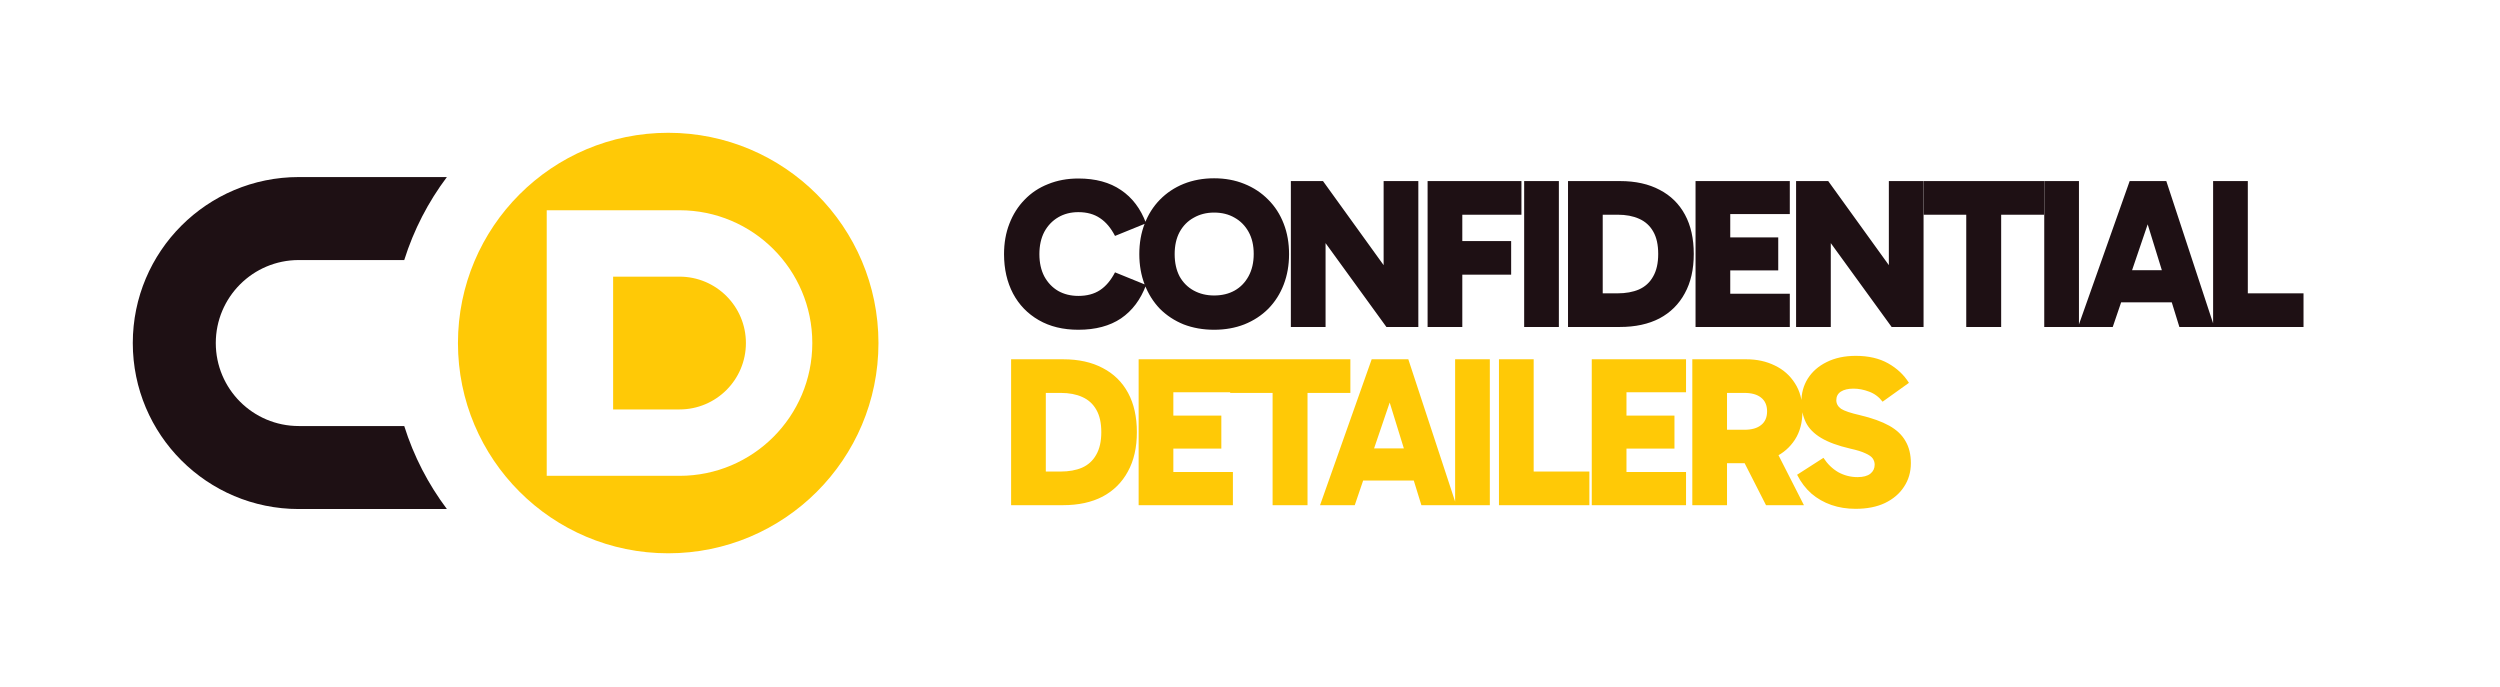
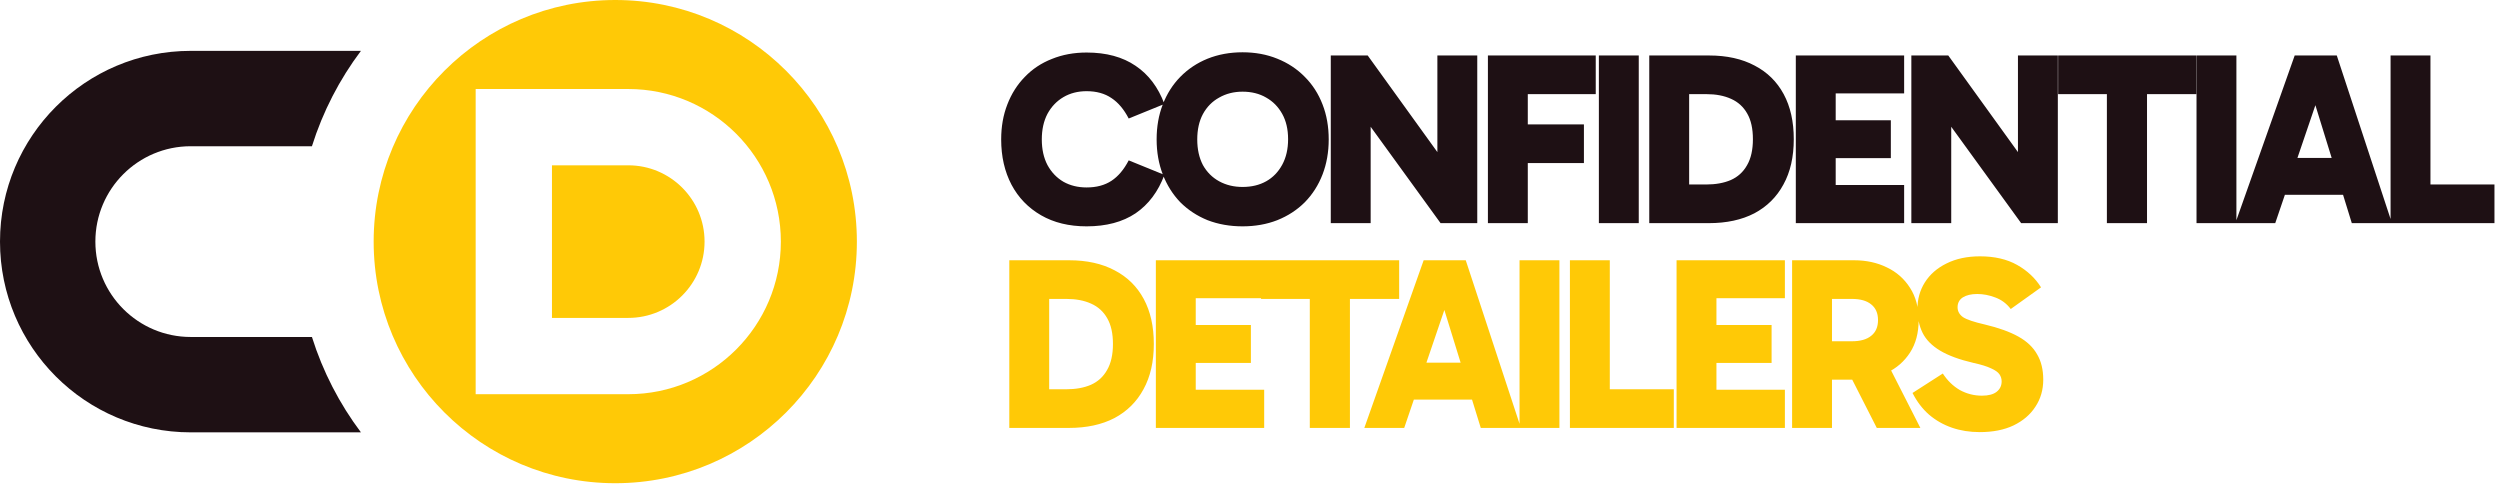
- <svg xmlns="http://www.w3.org/2000/svg" width="5648" height="1550" viewBox="0 0 5648 1550" fill="none">
-   <path fill-rule="evenodd" clip-rule="evenodd" d="M675 400H1009.61C967.573 455.959 934.715 519.204 913.264 587.5H675C571.447 587.5 487.5 671.447 487.5 775C487.5 878.554 571.446 962.5 675 962.5H913.264C934.715 1030.8 967.573 1094.04 1009.61 1150H675C467.893 1150 300 982.107 300 775C300 567.893 467.893 400 675 400Z" fill="#1E1014" />
-   <path fill-rule="evenodd" clip-rule="evenodd" d="M1509.61 1250C1771.94 1250 1984.61 1037.34 1984.61 775C1984.61 512.665 1771.94 300 1509.61 300C1247.27 300 1034.61 512.665 1034.61 775C1034.61 1037.34 1247.27 1250 1509.61 1250ZM1385.16 625H1535.16C1618 625 1685.16 692.157 1685.16 775C1685.16 857.843 1618 925 1535.16 925H1385.16V625ZM1235.16 1075V475H1535.16C1700.84 475 1835.16 609.315 1835.16 775C1835.16 940.685 1700.84 1075 1535.16 1075H1235.16Z" fill="#FFC906" />
-   <path d="M2436.27 744.991C2401.74 744.991 2371.9 737.731 2346.73 723.21C2321.56 708.69 2302.2 688.684 2288.65 663.193C2275.09 637.378 2268.32 607.692 2268.32 574.134C2268.32 548.965 2272.35 526.055 2280.42 505.404C2288.49 484.43 2299.94 466.36 2314.78 451.194C2329.63 435.706 2347.37 423.928 2368.02 415.861C2388.68 407.471 2411.42 403.277 2436.27 403.277C2474.99 403.277 2507.1 411.989 2532.59 429.413C2558.08 446.515 2576.96 471.523 2589.22 504.436L2519.04 532.993C2509.68 514.923 2498.39 501.532 2485.16 492.819C2471.93 483.784 2455.63 479.267 2436.27 479.267C2419.17 479.267 2404 483.139 2390.77 490.883C2377.54 498.627 2367.06 509.598 2359.31 523.796C2351.89 537.994 2348.18 554.773 2348.18 574.134C2348.18 593.494 2351.89 610.274 2359.31 624.471C2367.06 638.669 2377.54 649.64 2390.77 657.384C2404 664.806 2419.17 668.517 2436.27 668.517C2455.63 668.517 2471.93 664.161 2485.16 655.448C2498.39 646.736 2509.68 633.345 2519.04 615.275L2589.22 643.832C2576.96 676.745 2558.08 701.914 2532.59 719.338C2507.1 736.44 2474.99 744.991 2436.27 744.991ZM2573.93 574.134C2573.93 548.965 2577.96 526.055 2586.03 505.404C2594.1 484.43 2605.55 466.36 2620.39 451.194C2635.56 435.706 2653.47 423.767 2674.12 415.377C2695.09 406.987 2718 402.793 2742.85 402.793C2767.7 402.793 2790.44 406.987 2811.1 415.377C2832.07 423.767 2850.14 435.706 2865.3 451.194C2880.47 466.36 2892.09 484.43 2900.15 505.404C2908.22 526.055 2912.25 548.965 2912.25 574.134C2912.25 598.98 2908.22 621.89 2900.15 642.864C2892.09 663.838 2880.47 682.069 2865.3 697.558C2850.14 712.723 2832.07 724.501 2811.1 732.891C2790.44 740.958 2767.7 744.991 2742.85 744.991C2718 744.991 2695.09 740.958 2674.12 732.891C2653.47 724.501 2635.56 712.723 2620.39 697.558C2605.55 682.069 2594.1 663.838 2586.03 642.864C2577.96 621.89 2573.93 598.98 2573.93 574.134ZM2653.79 574.134C2653.79 593.494 2657.5 610.274 2664.92 624.471C2672.67 638.346 2683.32 648.995 2696.87 656.416C2710.42 663.838 2725.75 667.549 2742.85 667.549C2760.6 667.549 2776.08 663.838 2789.31 656.416C2802.54 648.995 2813.03 638.185 2820.78 623.987C2828.52 609.79 2832.39 593.01 2832.39 573.65C2832.39 554.289 2828.52 537.671 2820.78 523.796C2813.03 509.921 2802.54 499.273 2789.31 491.851C2776.08 484.107 2760.6 480.235 2742.85 480.235C2725.75 480.235 2710.42 484.107 2696.87 491.851C2683.32 499.273 2672.67 510.083 2664.92 524.28C2657.5 538.155 2653.79 554.773 2653.79 574.134ZM3132.18 738.699L2963.26 505.888L2994.72 497.175V738.699H2916.31V409.085H2988.91L3155.41 639.96L3125.89 646.736V409.085H3204.3V738.699H3132.18ZM3278.95 620.599V544.609H3413.99V620.599H3278.95ZM3303.64 738.699H3225.23V409.085H3437.23V485.075H3274.11L3303.64 450.71V738.699ZM3521.8 738.699H3443.39V409.085H3521.8V738.699ZM3542.45 738.699V409.085H3660.06C3694.91 409.085 3724.76 415.7 3749.6 428.929C3774.45 441.836 3793.49 460.552 3806.72 485.075C3819.95 509.599 3826.56 539.123 3826.56 573.65C3826.56 608.499 3819.79 638.185 3806.23 662.709C3793 687.232 3773.97 706.109 3749.12 719.338C3724.27 732.245 3694.43 738.699 3659.58 738.699H3542.45ZM3620.86 695.138L3588.43 662.709H3654.25C3672.97 662.709 3689.1 659.804 3702.65 653.996C3716.53 647.865 3727.18 638.185 3734.6 624.955C3742.34 611.726 3746.22 594.624 3746.22 573.65C3746.22 552.999 3742.5 536.219 3735.08 523.312C3727.66 510.083 3717.01 500.402 3703.14 494.271C3689.59 488.141 3673.45 485.075 3654.74 485.075H3585.04L3620.86 463.294V695.138ZM3880.9 610.919V536.381H4017.4V610.919H3880.9ZM3879.45 483.623L3908.98 450.71V699.978L3877.03 663.677H4043.53V738.699H3830.57V409.085H4043.53V483.623H3879.45ZM4273.58 738.699L4104.66 505.888L4136.12 497.175V738.699H4057.71V409.085H4130.32L4296.82 639.96L4267.29 646.736V409.085H4345.7V738.699H4273.58ZM4442.14 738.699V441.514H4521.03V738.699H4442.14ZM4346.3 485.075V409.085H4617.84V485.075H4346.3ZM4696.77 738.699H4618.36V409.085H4696.77V738.699ZM4770.21 610.435H4917.35V683.037H4770.21V610.435ZM4694.71 738.699L4811.35 409.085H4894.12L5002.54 738.699H4923.65L4838.46 462.81H4867.02L4773.12 738.699H4694.71ZM5204.11 738.699H4999.86V409.085H5078.27V696.106L5056.49 662.709H5204.11V738.699Z" fill="#1E1014" />
-   <path d="M2284.29 1141.3V811.687H2401.91C2436.75 811.687 2466.6 818.302 2491.45 831.532C2516.29 844.439 2535.33 863.154 2548.56 887.677C2561.79 912.201 2568.41 941.726 2568.41 976.252C2568.41 1011.1 2561.63 1040.79 2548.08 1065.31C2534.85 1089.83 2515.81 1108.71 2490.96 1121.94C2466.12 1134.85 2436.27 1141.3 2401.42 1141.3H2284.29ZM2362.7 1097.74L2330.27 1065.31H2396.1C2414.81 1065.31 2430.95 1062.41 2444.5 1056.6C2458.37 1050.47 2469.02 1040.79 2476.44 1027.56C2484.19 1014.33 2488.06 997.226 2488.06 976.252C2488.06 955.601 2484.35 938.822 2476.93 925.914C2469.51 912.685 2458.86 903.004 2444.98 896.874C2431.43 890.743 2415.3 887.677 2396.58 887.677H2326.88L2362.7 865.897V1097.74ZM2622.75 1013.52V938.983H2759.24V1013.52H2622.75ZM2621.3 886.225L2650.82 853.312V1102.58L2618.88 1066.28H2785.38V1141.3H2572.41V811.687H2785.38V886.225H2621.3ZM2875.06 1141.3V844.116H2953.96V1141.3H2875.06ZM2779.23 887.677V811.687H3050.76V887.677H2779.23ZM3057.76 1013.04H3204.91V1085.64H3057.76V1013.04ZM2982.26 1141.3L3098.91 811.687H3181.67L3290.09 1141.3H3211.2L3126.01 865.413H3154.57L3060.67 1141.3H2982.26ZM3365.82 1141.3H3287.41V811.687H3365.82V1141.3ZM3590.72 1141.3H3386.46V811.687H3464.87V1098.71L3443.09 1065.31H3590.72V1141.3ZM3646.46 1013.52V938.983H3782.95V1013.52H3646.46ZM3645.01 886.225L3674.53 853.312V1102.58L3642.59 1066.28H3809.09V1141.3H3596.12V811.687H3809.09V886.225H3645.01ZM3823.27 1141.3V811.687H3945.24C3969.12 811.687 3990.58 816.366 4009.61 825.723C4028.65 834.758 4043.82 848.149 4055.11 865.897C4066.41 883.321 4072.05 904.456 4072.05 929.303C4072.05 954.471 4066.41 975.768 4055.11 993.193C4043.82 1010.62 4028.65 1023.85 4009.61 1032.88C3990.58 1041.92 3969.12 1046.43 3945.24 1046.43H3883.77V970.928H3940.88C3957.34 970.928 3969.93 967.378 3978.64 960.28C3987.67 953.181 3992.19 942.855 3992.19 929.303C3992.19 915.75 3987.67 905.425 3978.64 898.326C3969.93 891.227 3957.34 887.677 3940.88 887.677H3883.29L3901.68 870.737V1141.3H3823.27ZM3989.77 1141.3L3922.01 1008.2H4007.68L4075.44 1141.3H3989.77ZM4192.15 1149.53C4172.47 1149.53 4154.23 1146.63 4137.45 1140.82C4120.68 1135.01 4105.67 1126.46 4092.44 1115.16C4079.53 1103.87 4068.72 1089.67 4060.01 1072.57L4119.55 1034.33C4128.58 1048.21 4139.71 1059.02 4152.94 1066.76C4166.5 1074.18 4181.02 1077.9 4196.5 1077.9C4209.41 1077.9 4219.09 1075.31 4225.55 1070.15C4232 1064.99 4235.23 1058.21 4235.23 1049.82C4235.23 1044.66 4233.77 1039.98 4230.87 1035.79C4227.97 1031.59 4222.48 1027.72 4214.41 1024.17C4206.35 1020.3 4194.89 1016.75 4180.05 1013.52C4152.3 1007.07 4130.36 999.001 4114.22 989.32C4098.09 979.64 4086.63 968.024 4079.86 954.471C4073.08 940.596 4069.69 924.946 4069.69 907.522C4069.69 888.161 4074.53 870.737 4084.21 855.248C4094.22 839.437 4108.41 827.014 4126.81 817.979C4145.52 808.622 4167.46 803.943 4192.63 803.943C4221.35 803.943 4245.71 809.59 4265.72 820.883C4285.72 832.177 4301.37 846.859 4312.67 864.929L4253.13 907.522C4245.07 896.874 4234.9 889.291 4222.64 884.773C4210.7 880.256 4198.92 877.997 4187.31 877.997C4175.37 877.997 4165.85 880.256 4158.75 884.773C4151.98 889.291 4148.59 895.744 4148.59 904.134C4148.59 911.878 4152.14 918.332 4159.24 923.494C4166.66 928.335 4181.02 933.175 4202.31 938.015C4229.42 944.468 4251.36 952.374 4268.14 961.732C4284.92 971.089 4297.18 982.706 4304.92 996.581C4312.99 1010.13 4317.02 1026.75 4317.02 1046.43C4317.02 1066.44 4311.86 1084.19 4301.54 1099.68C4291.53 1115.16 4277.17 1127.43 4258.46 1136.46C4240.07 1145.17 4217.96 1149.53 4192.15 1149.53Z" fill="#FFC906" />
+ <svg xmlns="http://www.w3.org/2000/svg" width="4915" height="950" viewBox="0 0 4915 950" fill="none">
+   <path fill-rule="evenodd" clip-rule="evenodd" d="M375 100H709.606C667.573 155.959 634.715 219.204 613.264 287.5H375C271.447 287.5 187.5 371.447 187.5 475C187.5 578.554 271.446 662.5 375 662.5H613.264C634.715 730.796 667.573 794.041 709.606 850H375C167.893 850 0 682.107 0 475C0 267.893 167.893 100 375 100Z" fill="#1E1014" />
+   <path fill-rule="evenodd" clip-rule="evenodd" d="M1209.61 950C1471.94 950 1684.61 737.335 1684.61 475C1684.61 212.665 1471.94 0 1209.61 0C947.27 0 734.606 212.665 734.606 475C734.606 737.335 947.27 950 1209.61 950ZM1085.16 325H1235.16C1318 325 1385.16 392.157 1385.16 475C1385.16 557.843 1318 625 1235.16 625H1085.16V325ZM935.156 775V175H1235.16C1400.84 175 1535.16 309.315 1535.16 475C1535.16 640.685 1400.84 775 1235.16 775H935.156Z" fill="#FFC906" />
+   <path d="M2136.27 444.991C2101.74 444.991 2071.9 437.731 2046.73 423.21C2021.56 408.69 2002.2 388.684 1988.65 363.192C1975.09 337.378 1968.32 307.692 1968.32 274.134C1968.32 248.965 1972.35 226.055 1980.42 205.404C1988.49 184.43 1999.94 166.36 2014.78 151.194C2029.63 135.705 2047.37 123.928 2068.03 115.861C2088.68 107.471 2111.43 103.276 2136.27 103.276C2174.99 103.276 2207.1 111.989 2232.59 129.413C2258.08 146.515 2276.96 171.522 2289.22 204.435L2219.04 232.992C2209.68 214.922 2198.39 201.531 2185.16 192.819C2171.93 183.784 2155.63 179.267 2136.27 179.267C2119.17 179.267 2104 183.139 2090.77 190.883C2077.54 198.627 2067.06 209.598 2059.31 223.796C2051.89 237.994 2048.18 254.773 2048.18 274.134C2048.18 293.494 2051.89 310.273 2059.31 324.471C2067.06 338.669 2077.54 349.64 2090.77 357.384C2104 364.806 2119.17 368.517 2136.27 368.517C2155.63 368.517 2171.93 364.16 2185.16 355.448C2198.39 346.736 2209.68 333.345 2219.04 315.275L2289.22 343.832C2276.96 376.745 2258.08 401.914 2232.59 419.338C2207.1 436.44 2174.99 444.991 2136.27 444.991ZM2273.93 274.134C2273.93 248.965 2277.96 226.055 2286.03 205.404C2294.1 184.43 2305.55 166.36 2320.39 151.194C2335.56 135.705 2353.47 123.766 2374.12 115.377C2395.09 106.987 2418 102.792 2442.85 102.792C2467.7 102.792 2490.44 106.987 2511.1 115.377C2532.07 123.766 2550.14 135.705 2565.31 151.194C2580.47 166.36 2592.09 184.43 2600.15 205.404C2608.22 226.055 2612.25 248.965 2612.25 274.134C2612.25 298.98 2608.22 321.89 2600.15 342.864C2592.09 363.838 2580.47 382.069 2565.31 397.557C2550.14 412.723 2532.07 424.501 2511.1 432.891C2490.44 440.957 2467.7 444.991 2442.85 444.991C2418 444.991 2395.09 440.957 2374.12 432.891C2353.47 424.501 2335.56 412.723 2320.39 397.557C2305.55 382.069 2294.1 363.838 2286.03 342.864C2277.96 321.89 2273.93 298.98 2273.93 274.134ZM2353.79 274.134C2353.79 293.494 2357.5 310.273 2364.92 324.471C2372.67 338.346 2383.32 348.995 2396.87 356.416C2410.42 363.838 2425.75 367.549 2442.85 367.549C2460.6 367.549 2476.08 363.838 2489.31 356.416C2502.54 348.995 2513.03 338.185 2520.78 323.987C2528.52 309.789 2532.39 293.01 2532.39 273.65C2532.39 254.289 2528.52 237.671 2520.78 223.796C2513.03 209.921 2502.54 199.273 2489.31 191.851C2476.08 184.107 2460.6 180.235 2442.85 180.235C2425.75 180.235 2410.42 184.107 2396.87 191.851C2383.32 199.273 2372.67 210.082 2364.92 224.28C2357.5 238.155 2353.79 254.773 2353.79 274.134ZM2832.18 438.699L2663.26 205.888L2694.72 197.175V438.699H2616.31V109.085H2688.91L2855.41 339.96L2825.89 346.736V109.085H2904.3V438.699H2832.18ZM2978.95 320.599V244.609H3113.99V320.599H2978.95ZM3003.64 438.699H2925.23V109.085H3137.23V185.075H2974.11L3003.64 150.71V438.699ZM3221.8 438.699H3143.39V109.085H3221.8V438.699ZM3242.45 438.699V109.085H3360.06C3394.91 109.085 3424.76 115.699 3449.6 128.929C3474.45 141.836 3493.49 160.551 3506.72 185.075C3519.95 209.598 3526.56 239.123 3526.56 273.65C3526.56 308.499 3519.79 338.185 3506.23 362.708C3493 387.232 3473.97 406.108 3449.12 419.338C3424.27 432.245 3394.43 438.699 3359.58 438.699H3242.45ZM3320.86 395.137L3288.43 362.708H3354.25C3372.97 362.708 3389.1 359.804 3402.65 353.996C3416.53 347.865 3427.18 338.185 3434.6 324.955C3442.34 311.725 3446.22 294.624 3446.22 273.65C3446.22 252.998 3442.51 236.219 3435.08 223.312C3427.66 210.082 3417.01 200.402 3403.14 194.271C3389.59 188.14 3373.45 185.075 3354.74 185.075H3285.04L3320.86 163.294V395.137ZM3580.9 310.919V236.38H3717.4V310.919H3580.9ZM3579.45 183.623L3608.98 150.71V399.978L3577.03 363.676H3743.53V438.699H3530.57V109.085H3743.53V183.623H3579.45ZM3973.58 438.699L3804.66 205.888L3836.12 197.175V438.699H3757.71V109.085H3830.32L3996.82 339.96L3967.29 346.736V109.085H4045.7V438.699H3973.58ZM4142.14 438.699V141.514H4221.03V438.699H4142.14ZM4046.3 185.075V109.085H4317.84V185.075H4046.3ZM4396.77 438.699H4318.36V109.085H4396.77V438.699ZM4470.21 310.435H4617.35V383.037H4470.21V310.435ZM4394.71 438.699L4511.36 109.085H4594.12L4702.54 438.699H4623.65L4538.46 162.81H4567.02L4473.12 438.699H4394.71ZM4904.11 438.699H4699.86V109.085H4778.27V396.105L4756.49 362.708H4904.11V438.699Z" fill="#1E1014" />
+   <path d="M1984.29 841.301V511.687H2101.91C2136.76 511.687 2166.6 518.301 2191.45 531.531C2216.29 544.438 2235.33 563.154 2248.56 587.677C2261.79 612.2 2268.41 641.725 2268.41 676.252C2268.41 711.101 2261.63 740.787 2248.08 765.31C2234.85 789.834 2215.81 808.71 2190.96 821.94C2166.12 834.847 2136.27 841.301 2101.42 841.301H1984.29ZM2062.7 797.739L2030.27 765.31H2096.1C2114.81 765.31 2130.95 762.406 2144.5 756.598C2158.37 750.467 2169.02 740.787 2176.44 727.557C2184.19 714.328 2188.06 697.226 2188.06 676.252C2188.06 655.6 2184.35 638.821 2176.93 625.914C2169.51 612.684 2158.86 603.004 2144.98 596.873C2131.43 590.742 2115.3 587.677 2096.58 587.677H2026.88L2062.7 565.896V797.739ZM2322.75 713.521V638.983H2459.24V713.521H2322.75ZM2321.3 586.225L2350.82 553.312V802.58L2318.88 766.278H2485.38V841.301H2272.41V511.687H2485.38V586.225H2321.3ZM2575.06 841.301V544.116H2653.96V841.301H2575.06ZM2479.23 587.677V511.687H2750.76V587.677H2479.23ZM2757.77 713.037H2904.91V785.639H2757.77V713.037ZM2682.26 841.301L2798.91 511.687H2881.67L2990.09 841.301H2911.2L2826.01 565.412H2854.57L2760.67 841.301H2682.26ZM3065.82 841.301H2987.41V511.687H3065.82V841.301ZM3290.72 841.301H3086.46V511.687H3164.87V798.707L3143.09 765.31H3290.72V841.301ZM3346.46 713.521V638.983H3482.95V713.521H3346.46ZM3345.01 586.225L3374.53 553.312V802.58L3342.59 766.278H3509.09V841.301H3296.12V511.687H3509.09V586.225H3345.01ZM3523.27 841.301V511.687H3645.24C3669.12 511.687 3690.58 516.365 3709.61 525.723C3728.65 534.758 3743.82 548.149 3755.11 565.896C3766.41 583.321 3772.05 604.456 3772.05 629.302C3772.05 654.471 3766.41 675.768 3755.11 693.192C3743.82 710.617 3728.65 723.846 3709.61 732.881C3690.58 741.916 3669.12 746.434 3645.24 746.434H3583.77V670.928H3640.88C3657.34 670.928 3669.93 667.378 3678.64 660.279C3687.67 653.18 3692.19 642.855 3692.19 629.302C3692.19 615.75 3687.67 605.424 3678.64 598.325C3669.93 591.226 3657.34 587.677 3640.88 587.677H3583.29L3601.68 570.736V841.301H3523.27ZM3689.77 841.301L3622.01 708.197H3707.68L3775.44 841.301H3689.77ZM3892.15 849.529C3872.47 849.529 3854.23 846.625 3837.46 840.817C3820.68 835.009 3805.67 826.458 3792.44 815.164C3779.53 803.87 3768.72 789.673 3760.01 772.571L3819.55 734.333C3828.58 748.209 3839.71 759.018 3852.94 766.762C3866.5 774.184 3881.02 777.895 3896.5 777.895C3909.41 777.895 3919.09 775.313 3925.55 770.151C3932 764.988 3935.23 758.212 3935.23 749.822C3935.23 744.659 3933.77 739.98 3930.87 735.786C3927.97 731.591 3922.48 727.719 3914.41 724.169C3906.35 720.297 3894.89 716.748 3880.05 713.521C3852.3 707.067 3830.36 699 3814.22 689.32C3798.09 679.64 3786.63 668.023 3779.86 654.471C3773.08 640.596 3769.69 624.946 3769.69 607.522C3769.69 588.161 3774.53 570.736 3784.21 555.248C3794.22 539.437 3808.41 527.014 3826.81 517.979C3845.52 508.621 3867.46 503.942 3892.63 503.942C3921.35 503.942 3945.71 509.589 3965.72 520.883C3985.73 532.177 4001.37 546.858 4012.67 564.928L3953.13 607.522C3945.07 596.873 3934.9 589.29 3922.64 584.773C3910.7 580.255 3898.92 577.997 3887.31 577.997C3875.37 577.997 3865.85 580.255 3858.75 584.773C3851.98 589.29 3848.59 595.744 3848.59 604.133C3848.59 611.878 3852.14 618.331 3859.24 623.494C3866.66 628.334 3881.02 633.174 3902.31 638.015C3929.42 644.468 3951.36 652.374 3968.14 661.731C3984.92 671.089 3997.18 682.705 4004.92 696.58C4012.99 710.133 4017.02 726.751 4017.02 746.434C4017.02 766.44 4011.86 784.187 4001.54 799.675C3991.53 815.164 3977.17 827.426 3958.46 836.461C3940.07 845.173 3917.96 849.529 3892.15 849.529Z" fill="#FFC906" />
</svg>
